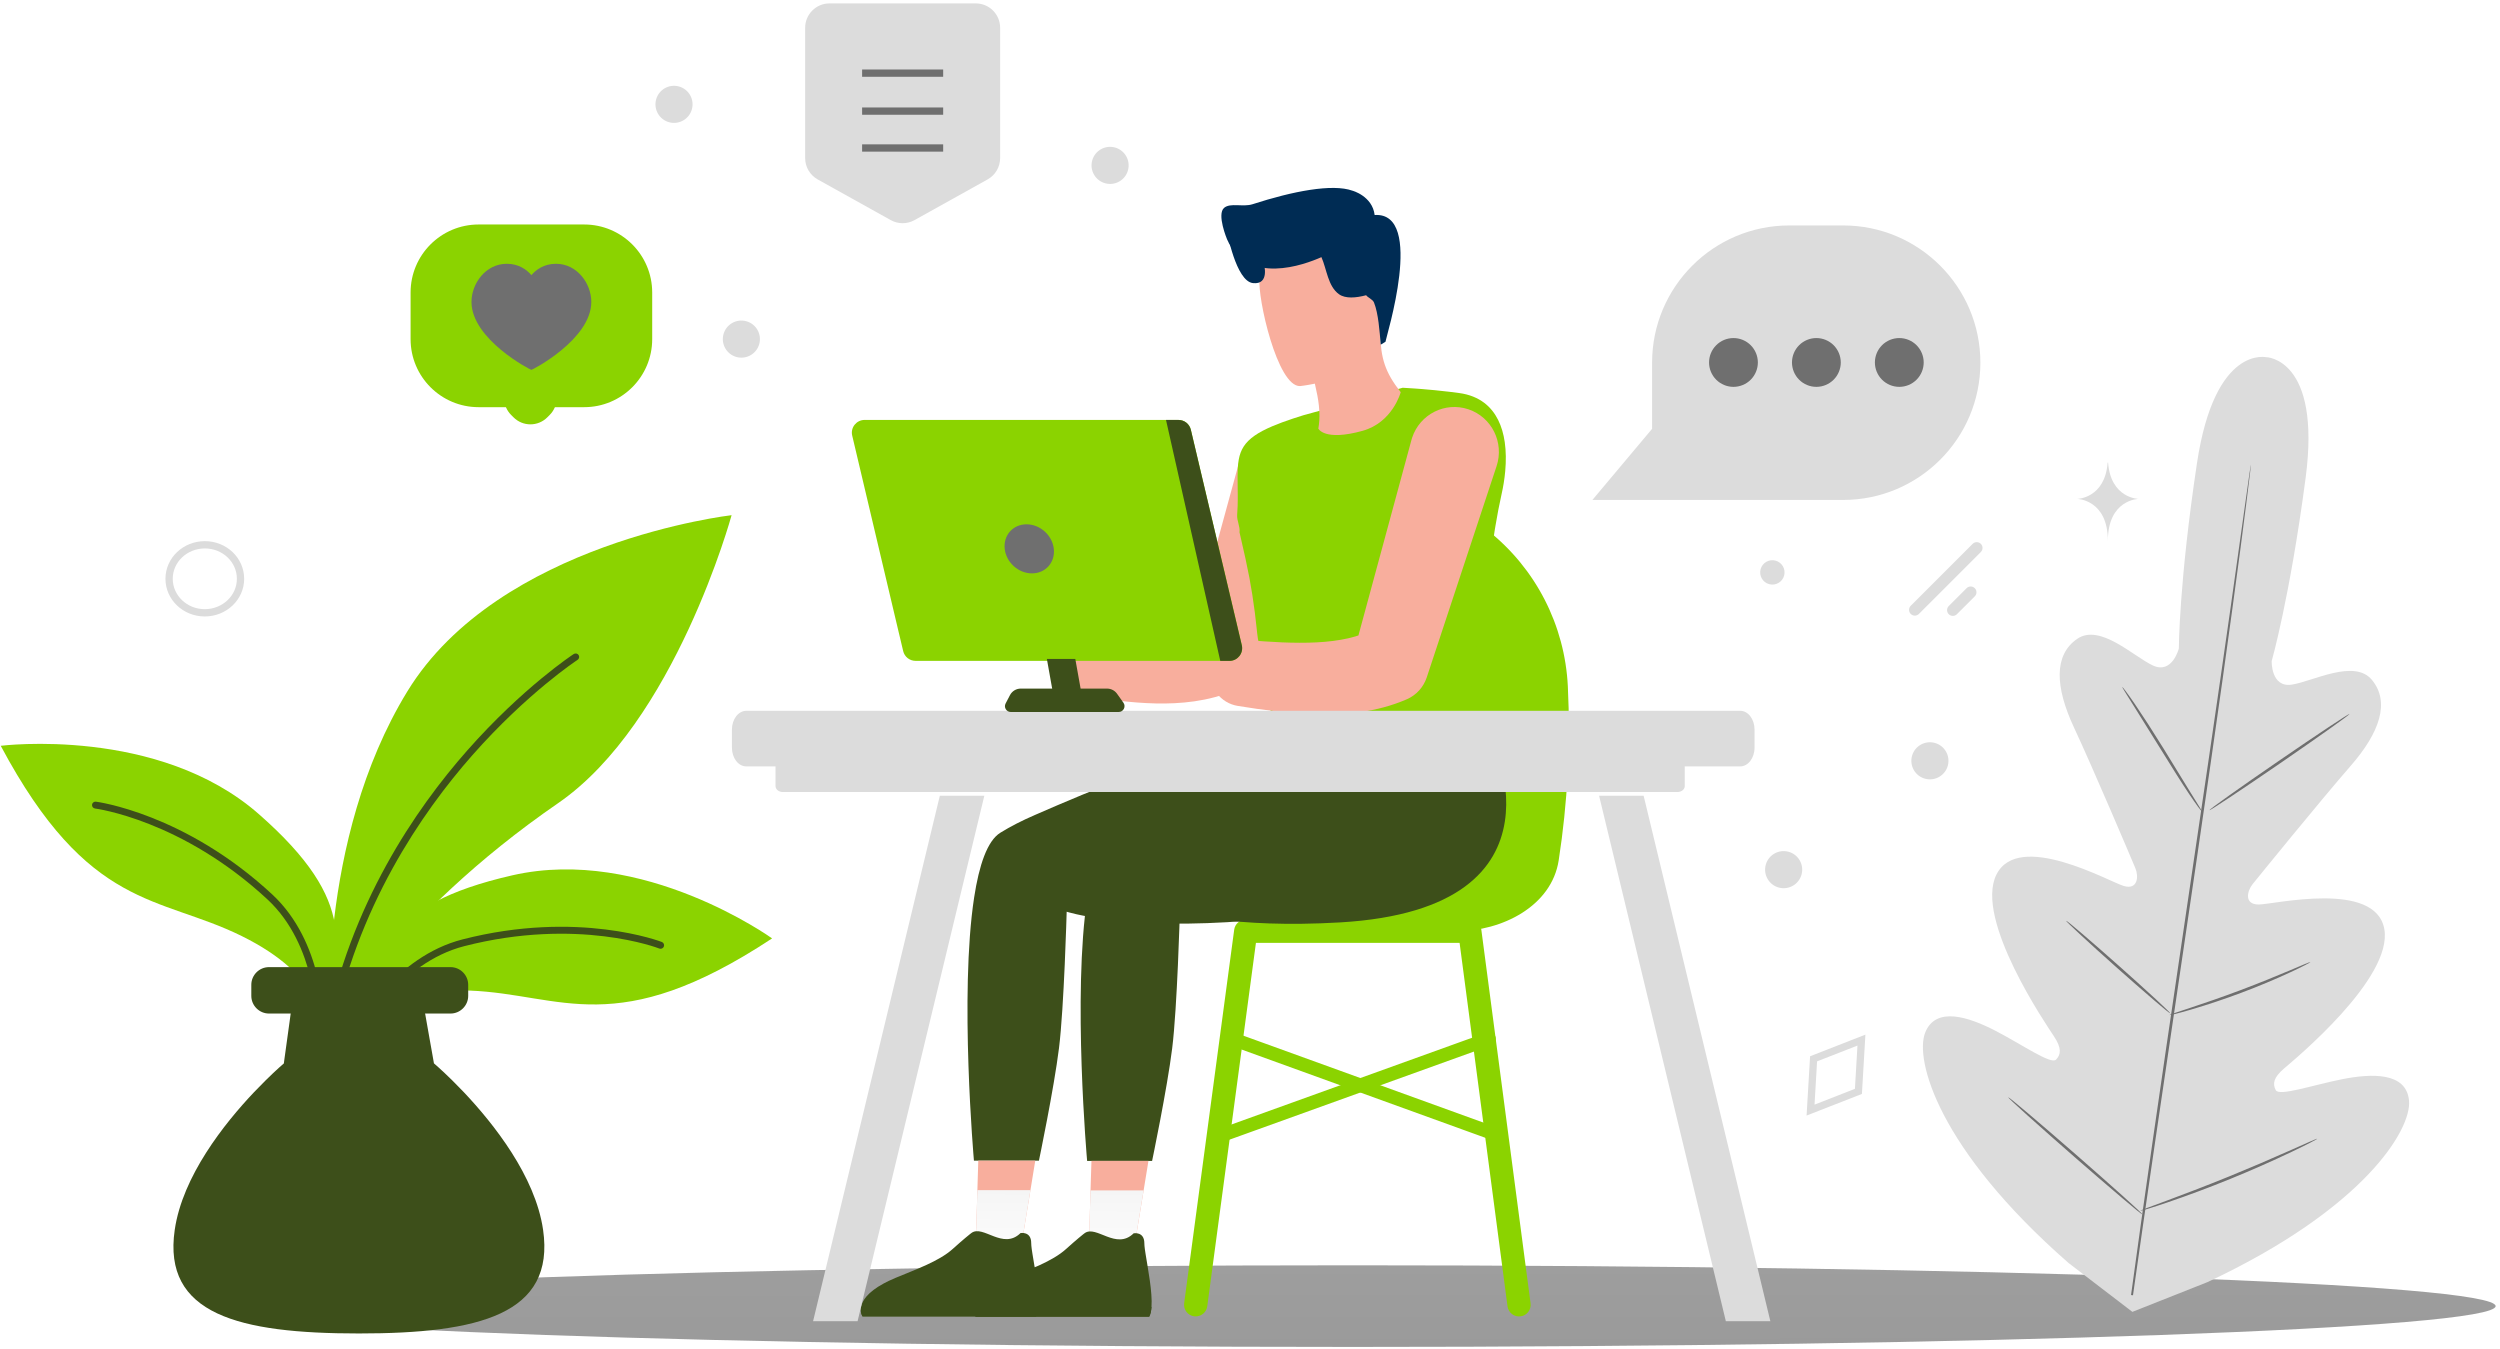
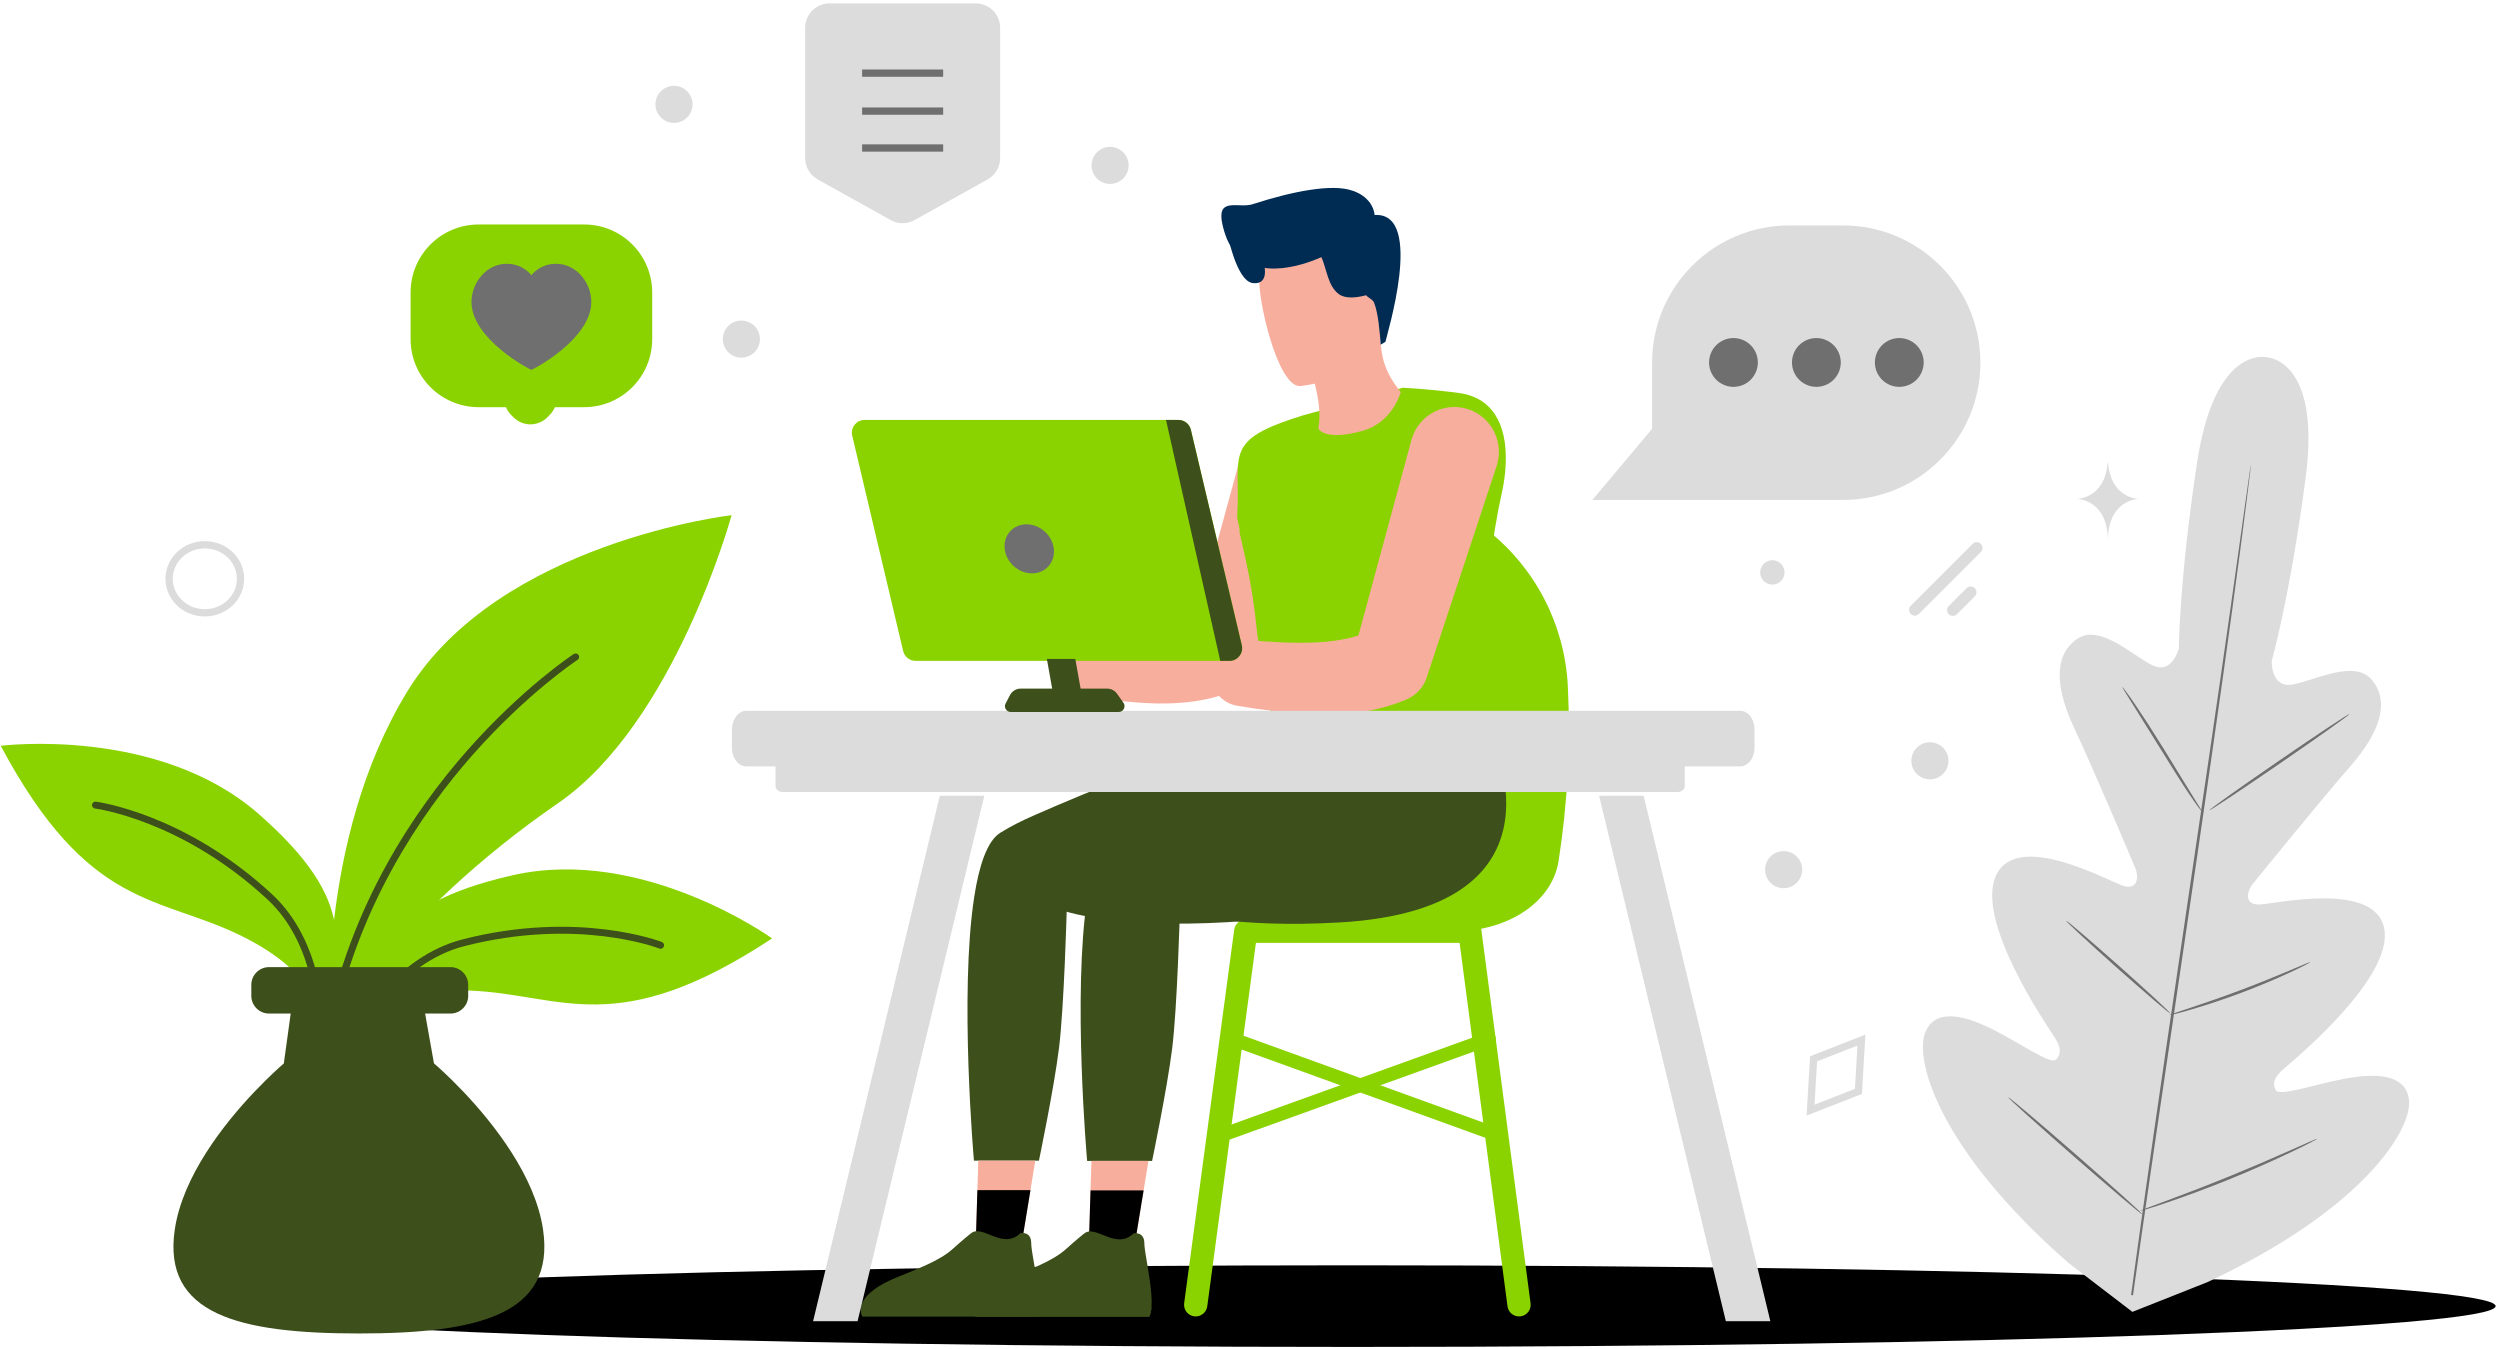
<svg xmlns="http://www.w3.org/2000/svg" width="343" height="185" viewBox="0 0 343 185" fill="none">
  <path d="M185.6 184.8C272.198 184.8 342.4 182.293 342.4 179.2C342.4 176.107 272.198 173.6 185.6 173.6C99.002 173.6 28.8 176.107 28.8 179.2C28.8 182.293 99.002 184.8 185.6 184.8Z" fill="url(#paint0_linear_0_1)" />
  <path d="M45.229 141.829C45.229 141.829 53.894 125.812 76.581 110.187C92.598 99.154 100.374 70.682 100.374 70.682C100.374 70.682 68.433 74.364 55.888 94.859C43.342 115.353 45.229 141.829 45.229 141.829Z" fill="#8BD300" />
  <path d="M45.151 142.246C45.367 142.231 45.55 142.073 45.583 141.864C48.888 124.534 57.861 111.497 64.816 103.604C72.355 95.065 79.178 90.571 79.247 90.53C79.466 90.381 79.53 90.086 79.382 89.867C79.347 89.814 79.302 89.769 79.25 89.734C79.198 89.698 79.139 89.674 79.078 89.661C79.016 89.649 78.953 89.649 78.891 89.661C78.829 89.673 78.77 89.697 78.718 89.732C78.648 89.773 71.71 94.336 64.094 102.978C57.059 110.949 47.975 124.139 44.638 141.677C44.625 141.739 44.625 141.802 44.637 141.863C44.65 141.925 44.674 141.983 44.709 142.034C44.745 142.086 44.79 142.13 44.843 142.164C44.895 142.198 44.955 142.221 45.016 142.231C45.077 142.239 45.114 142.248 45.151 142.246Z" fill="#3D4F1A" />
  <path d="M49.408 141.18C49.408 141.18 51.793 135.404 64.432 135.907C77.07 136.399 84.529 142.877 105.931 128.748C105.931 128.748 88.218 116.004 70.314 120.089C52.396 124.163 51.495 131.224 49.408 141.18Z" fill="#8BD300" />
  <path d="M49.382 141.654C49.538 141.643 49.689 141.548 49.775 141.396C49.829 141.307 54.801 132.091 63.707 129.81C79.269 125.819 90.349 130.089 90.461 130.142C90.58 130.187 90.712 130.183 90.828 130.132C90.945 130.08 91.036 129.985 91.083 129.867C91.128 129.75 91.125 129.62 91.076 129.504C91.028 129.388 90.936 129.295 90.821 129.244C90.709 129.204 79.342 124.809 63.471 128.882C54.149 131.266 49.146 140.557 48.932 140.947C48.804 141.187 48.897 141.471 49.136 141.599C49.2 141.643 49.297 141.66 49.382 141.654Z" fill="#3D4F1A" />
  <path d="M43.832 140.222C43.832 140.222 44.491 134.012 33.147 128.417C21.804 122.821 12.162 124.95 0.101 102.323C0.101 102.323 21.745 99.581 35.54 111.721C49.334 123.837 46.744 130.474 43.832 140.222Z" fill="#8BD300" />
  <path d="M43.928 140.723C44.169 140.706 44.372 140.498 44.367 140.256C44.371 139.808 44.394 129.262 37.353 122.718C25.348 111.564 13.263 110.005 13.153 109.988C13.029 109.974 12.904 110.01 12.805 110.087C12.706 110.164 12.642 110.277 12.626 110.401C12.612 110.526 12.647 110.651 12.725 110.749C12.802 110.848 12.915 110.912 13.039 110.929C13.161 110.944 24.941 112.477 36.713 123.417C43.455 129.68 43.426 140.142 43.422 140.251C43.421 140.314 43.432 140.377 43.455 140.436C43.478 140.494 43.512 140.548 43.556 140.593C43.6 140.638 43.652 140.675 43.71 140.7C43.768 140.724 43.83 140.738 43.893 140.738C43.892 140.726 43.904 140.725 43.928 140.723Z" fill="#3D4F1A" />
  <path d="M49.238 182.952C65.71 182.952 76.192 180.332 74.511 168.727C73.444 161.359 67.701 154.15 63.647 149.858C63.125 149.307 62.594 148.765 62.054 148.233C60.548 146.751 59.537 145.891 59.537 145.891L59.489 145.62L59.202 143.995L58.868 142.124L58.111 137.838L57.848 136.341L49.238 135.966L40.253 136.341L40.047 137.838L39.728 140.196L39.202 144.003L38.979 145.628L38.947 145.899C38.947 145.899 37.936 146.751 36.431 148.241C35.892 148.775 35.361 149.317 34.837 149.866C30.783 154.15 25.041 161.367 23.973 168.735C22.284 180.332 32.767 182.952 49.238 182.952Z" fill="#3D4F1A" />
  <path d="M36.906 139.058H61.811C63.145 139.058 64.237 137.966 64.237 136.632V135.115C64.237 133.781 63.145 132.689 61.811 132.689H36.906C35.572 132.689 34.48 133.781 34.48 135.115V136.632C34.48 137.966 35.572 139.058 36.906 139.058Z" fill="#3D4F1A" />
  <path d="M33 79.411C33 81.99 30.805 84.078 28.094 84.078C25.384 84.078 23.2 81.98 23.2 79.411C23.2 76.832 25.395 74.745 28.105 74.745C30.816 74.745 33 76.832 33 79.411Z" stroke="#DCDCDC" strokeWidth="5.225" stroke-miterlimit="10" />
  <path d="M90.016 13.658C89.653 15.016 90.458 16.411 91.816 16.775C93.173 17.139 94.569 16.333 94.932 14.976C95.296 13.618 94.491 12.223 93.133 11.859C91.775 11.495 90.38 12.301 90.016 13.658Z" fill="#DCDCDC" />
  <path d="M99.259 45.867C98.895 47.225 99.701 48.62 101.058 48.984C102.416 49.348 103.811 48.542 104.175 47.185C104.539 45.827 103.733 44.432 102.376 44.068C101.018 43.704 99.623 44.51 99.259 45.867Z" fill="#DCDCDC" />
  <path d="M149.846 22.033C149.482 23.39 150.288 24.786 151.646 25.149C153.003 25.513 154.399 24.708 154.762 23.35C155.126 21.993 154.32 20.597 152.963 20.233C151.605 19.87 150.21 20.675 149.846 22.033Z" fill="#DCDCDC" />
  <path d="M241.553 78.101C241.314 78.993 241.843 79.909 242.735 80.148C243.627 80.388 244.544 79.858 244.783 78.966C245.022 78.074 244.493 77.157 243.601 76.918C242.709 76.679 241.792 77.209 241.553 78.101Z" fill="#DCDCDC" />
  <path d="M242.259 118.658C241.895 120.016 242.701 121.411 244.058 121.775C245.416 122.139 246.811 121.333 247.175 119.976C247.539 118.618 246.733 117.223 245.375 116.859C244.018 116.495 242.623 117.301 242.259 118.658Z" fill="#DCDCDC" />
  <path d="M262.325 103.725C261.962 105.082 262.767 106.478 264.125 106.841C265.482 107.205 266.878 106.4 267.242 105.042C267.605 103.684 266.8 102.289 265.442 101.925C264.085 101.562 262.689 102.367 262.325 103.725Z" fill="#DCDCDC" />
  <path d="M226.667 49.762V58.833L218.478 68.593H252.876C263.274 68.593 271.708 60.159 271.708 49.762C271.708 39.364 263.274 30.931 252.876 30.931H245.498C235.095 30.931 226.667 39.364 226.667 49.762Z" fill="#DCDCDC" />
  <path d="M241.179 49.73C241.178 50.617 240.825 51.469 240.198 52.097C239.57 52.724 238.719 53.077 237.831 53.078C236.943 53.077 236.092 52.724 235.464 52.096C234.836 51.469 234.483 50.617 234.483 49.73C234.483 48.842 234.836 47.991 235.464 47.363C236.092 46.735 236.943 46.382 237.831 46.382C238.719 46.382 239.57 46.735 240.198 47.363C240.825 47.991 241.178 48.842 241.179 49.73ZM252.555 49.729C252.554 50.617 252.202 51.468 251.574 52.096C250.946 52.724 250.095 53.077 249.207 53.077C248.319 53.077 247.468 52.724 246.84 52.096C246.212 51.468 245.86 50.617 245.859 49.729C245.86 48.841 246.212 47.99 246.84 47.362C247.468 46.735 248.319 46.382 249.207 46.381C250.095 46.382 250.946 46.735 251.574 47.362C252.201 47.99 252.554 48.842 252.555 49.729ZM263.931 49.729C263.931 50.617 263.578 51.468 262.95 52.096C262.322 52.724 261.471 53.077 260.583 53.077C259.695 53.077 258.844 52.724 258.216 52.096C257.588 51.468 257.236 50.617 257.235 49.729C257.236 48.842 257.589 47.99 258.216 47.362C258.844 46.735 259.695 46.382 260.583 46.381C261.471 46.382 262.322 46.735 262.95 47.362C263.578 47.99 263.931 48.841 263.931 49.729Z" fill="#6F6F6F" />
  <path d="M254.975 149.738L248.408 152.305L248.824 145.267L255.389 142.702L254.975 149.738Z" stroke="#DCDCDC" strokeWidth="4.267" strokeLinecap="round" strokeLinejoin="round" />
  <path fill-rule="evenodd" clip-rule="evenodd" d="M110.467 21.689V3.817C110.467 1.966 111.963 0.467 113.81 0.467H133.874C135.721 0.467 137.218 1.966 137.218 3.817V21.689C137.218 22.287 137.059 22.873 136.756 23.388C136.454 23.903 136.019 24.328 135.497 24.618L125.466 30.202C124.969 30.479 124.41 30.624 123.842 30.624C123.273 30.624 122.714 30.479 122.217 30.202L112.186 24.618C111.664 24.327 111.23 23.902 110.928 23.387C110.626 22.872 110.467 22.286 110.467 21.689Z" fill="#DCDCDC" />
  <path d="M118.282 15.245H129.403M118.282 10.035H129.403M118.282 20.305H129.403" stroke="#6F6F6F" strokeWidth="3.682" strokeLinecap="round" strokeLinejoin="round" />
  <path d="M270.65 74.614L262.153 83.111C261.843 83.421 261.843 83.922 262.153 84.232C262.462 84.541 262.964 84.541 263.273 84.232L271.771 75.735C272.08 75.425 272.08 74.924 271.771 74.614C271.461 74.305 270.959 74.305 270.65 74.614Z" fill="#DCDCDC" />
  <path d="M269.818 80.698L267.368 83.148C267.058 83.458 267.058 83.959 267.368 84.269C267.677 84.578 268.179 84.578 268.488 84.269L270.939 81.818C271.248 81.509 271.248 81.007 270.939 80.698C270.629 80.388 270.128 80.388 269.818 80.698Z" fill="#DCDCDC" />
  <path d="M311.064 49.035C311.064 49.035 303.896 47.112 301.425 63.544C298.954 79.976 298.937 88.977 298.937 88.977C298.937 88.977 298.029 92.55 295.365 91.299C292.7 90.048 288.114 85.518 285.003 87.644C281.779 89.852 281.934 94.219 284.562 99.838C287.19 105.458 292.493 117.97 292.969 119.107C293.439 120.218 293.342 122.123 291.39 121.56C289.438 120.996 276.92 113.876 273.899 120.016C270.872 126.157 280.766 140.605 281.816 142.203C282.866 143.801 282.777 144.668 282.089 145.381C281.401 146.094 277.416 143.303 273.775 141.421C270.134 139.538 265.578 138.001 264.13 141.69C262.682 145.379 265.904 157.62 283.797 173.276L292.562 179.988L302.872 175.904C324.4 165.819 330.89 154.948 330.519 151.004C330.148 147.059 325.347 147.274 321.324 148.072C317.301 148.872 312.7 150.448 312.237 149.571C311.773 148.695 311.922 147.841 313.375 146.594C314.827 145.348 328.335 134.211 327.128 127.468C325.923 120.731 311.922 124.104 309.891 124.098C307.862 124.099 308.301 122.245 309.057 121.306C309.829 120.349 318.398 109.793 322.476 105.12C326.557 100.454 327.915 96.296 325.428 93.282C323.033 90.373 317.367 93.463 314.461 93.927C311.556 94.391 311.675 90.701 311.675 90.701C311.675 90.701 314.157 82.047 316.332 65.574C318.505 49.1 310.904 49 310.904 49" fill="#DCDCDC" />
  <path d="M292.379 177.679C294.019 165.586 296.429 148.899 299.16 130.475C301.885 112.06 304.334 95.384 306.047 83.299C306.896 77.269 307.581 72.384 308.058 68.991C308.295 67.313 308.48 66.006 308.609 65.1C308.672 64.668 308.725 64.332 308.759 64.088C308.799 63.863 308.824 63.742 308.824 63.742C308.824 63.742 308.819 63.857 308.796 64.092C308.768 64.335 308.73 64.674 308.682 65.109C308.569 66.018 308.405 67.326 308.199 69.011C307.777 72.397 307.131 77.292 306.307 83.337C304.667 95.43 302.256 112.111 299.532 130.532C296.808 148.955 294.353 165.632 292.646 177.715" fill="#6F6F6F" />
  <path d="M291.167 94.246C291.191 94.232 291.364 94.45 291.676 94.867C291.986 95.277 292.413 95.884 292.93 96.639C293.965 98.155 295.341 100.28 296.816 102.664C298.252 105.009 299.557 107.132 300.561 108.771C301.011 109.493 301.39 110.106 301.705 110.615C301.978 111.049 302.117 111.298 302.092 111.311C302.067 111.325 301.887 111.109 301.578 110.699C301.274 110.287 300.847 109.68 300.335 108.917C299.312 107.39 297.965 105.243 296.498 102.864L292.713 96.79C292.262 96.068 291.877 95.456 291.562 94.948C291.287 94.507 291.148 94.258 291.167 94.246ZM303.112 111.174C303.054 111.089 307.314 108.054 312.631 104.407C317.948 100.753 322.311 97.862 322.369 97.946C322.427 98.031 318.165 101.059 312.849 104.713C307.527 108.368 303.17 111.258 303.112 111.174ZM297.652 139.275C297.644 139.248 297.917 139.147 298.407 138.972C298.978 138.784 299.681 138.552 300.506 138.274C302.278 137.685 304.728 136.857 307.395 135.85C310.063 134.849 312.449 133.859 314.177 133.132C314.98 132.796 315.66 132.506 316.218 132.271C316.7 132.07 316.975 131.975 316.987 131.993C317.001 132.018 316.745 132.158 316.282 132.404C315.623 132.741 314.957 133.065 314.284 133.375C312.07 134.401 309.817 135.343 307.531 136.199C305.245 137.057 302.929 137.833 300.587 138.524C299.686 138.787 298.953 138.983 298.451 139.111C297.943 139.24 297.659 139.301 297.652 139.275ZM283.481 126.337C283.497 126.318 283.711 126.476 284.093 126.78C284.468 127.087 285.003 127.537 285.66 128.097C287.369 129.563 289.065 131.046 290.746 132.543C292.431 134.038 294.103 135.548 295.761 137.073C296.265 137.535 296.763 138.005 297.253 138.481C297.601 138.817 297.783 139.018 297.766 139.036C297.75 139.055 297.537 138.898 297.154 138.593C296.779 138.286 296.244 137.837 295.587 137.277C293.879 135.81 292.183 134.328 290.502 132.83C288.532 131.079 286.759 129.474 285.493 128.299C284.989 127.837 284.492 127.367 284.001 126.891C283.647 126.557 283.458 126.358 283.481 126.337ZM275.509 150.531C275.525 150.512 275.802 150.717 276.285 151.109C276.819 151.552 277.498 152.113 278.301 152.791C279.992 154.224 282.313 156.218 284.86 158.443C287.407 160.669 289.701 162.698 291.349 164.179C292.124 164.886 292.777 165.482 293.289 165.953C293.738 166.376 293.983 166.624 293.967 166.643C293.95 166.662 293.674 166.457 293.19 166.065C292.657 165.622 291.978 165.061 291.175 164.383C288.974 162.515 286.788 160.631 284.615 158.731C282.44 156.833 280.277 154.921 278.127 152.995C277.351 152.288 276.699 151.691 276.187 151.221C275.731 150.8 275.492 150.55 275.509 150.531ZM293.63 166.132C293.623 166.106 293.964 165.964 294.579 165.728C295.268 165.472 296.152 165.143 297.211 164.752C299.433 163.92 302.504 162.769 305.853 161.4C308.715 160.233 311.558 159.018 314.38 157.758C315.237 157.381 316.093 157.002 316.947 156.619C317.556 156.356 317.896 156.215 317.91 156.24C317.924 156.265 317.601 156.444 317.012 156.752C316.422 157.06 315.559 157.492 314.488 158C311.694 159.332 308.862 160.582 305.995 161.748C303.129 162.916 300.229 164 297.299 164.999C296.412 165.302 295.52 165.591 294.623 165.866C293.996 166.056 293.642 166.151 293.63 166.132Z" fill="#6F6F6F" />
  <path d="M289.169 63.467H289.23C289.591 68.375 293.4 68.45 293.4 68.45C293.4 68.45 289.2 68.529 289.2 74.2C289.2 68.529 285 68.45 285 68.45C285 68.45 288.807 68.375 289.169 63.467Z" fill="#DCDCDC" />
  <path d="M170.059 63.227L163 89.033L165.519 86.135C164.587 86.631 163.507 87.011 162.311 87.281C161.116 87.551 159.815 87.705 158.454 87.777C157.093 87.848 155.677 87.837 154.222 87.777C152.773 87.716 151.291 87.606 149.786 87.479H149.78C148.715 87.389 147.656 87.725 146.838 88.414C146.02 89.103 145.508 90.089 145.416 91.154C145.235 93.271 146.739 95.144 148.8 95.481C150.354 95.728 151.93 95.96 153.55 96.147C155.17 96.335 156.829 96.472 158.548 96.511C160.267 96.55 162.047 96.483 163.888 96.219C165.723 95.954 167.629 95.475 169.492 94.67C170.059 94.426 170.567 94.066 170.985 93.612C171.403 93.158 171.72 92.621 171.916 92.037L172.005 91.766L180.474 66.385C181.427 63.531 179.885 60.45 177.03 59.497C174.176 58.543 171.095 60.087 170.142 62.941C170.115 63.035 170.081 63.139 170.059 63.227Z" fill="#F8AE9D" />
  <path d="M206.657 94.645C206.657 94.645 206.93 98.467 204.193 99.477L175.716 100.574C175.716 100.574 173.803 98.717 174.18 94.265C174.18 94.255 186.281 81.909 206.657 94.645Z" fill="#8BD300" />
  <path d="M185.748 98.677C185.842 99.404 186.161 99.96 186.464 99.916C186.762 99.878 186.933 99.255 186.839 98.533C186.745 97.806 186.426 97.249 186.123 97.293C185.819 97.332 185.654 97.955 185.748 98.677Z" fill="#B55E63" />
  <path d="M173.641 89.61V89.649C173.652 89.755 173.658 89.867 173.664 89.985C173.692 90.433 173.714 90.97 173.731 91.581C173.748 92.073 173.753 92.611 173.759 93.188C173.759 93.619 173.764 94.067 173.764 94.532C181.862 91.032 198.421 93.518 205.087 94.734C205.02 94.397 204.958 94.067 204.897 93.742C204.852 93.501 204.813 93.266 204.768 93.031C204.326 90.472 204.091 88.171 204.013 86.116L203.996 85.567C203.929 82.515 204.259 78.175 204.93 73.707C204.975 73.398 205.025 73.091 205.07 72.788L205.171 72.183C205.414 70.699 205.7 69.222 206.026 67.754C206.138 67.261 206.233 66.763 206.312 66.27C206.401 65.721 206.468 65.172 206.518 64.629C206.641 63.252 206.63 61.908 206.451 60.659C206.132 58.436 205.266 56.521 203.661 55.289C202.755 54.595 201.608 54.113 200.188 53.923C199.724 53.861 199.265 53.799 198.823 53.749C197.431 53.581 196.15 53.463 195.11 53.379C194.769 53.351 194.45 53.329 194.165 53.307C193.438 53.256 192.901 53.223 192.638 53.211C192.575 53.209 192.512 53.205 192.448 53.2L180.016 56.644L178.831 56.969C178.327 57.126 177.852 57.277 177.41 57.423C176.314 57.787 175.38 58.134 174.575 58.475C173.58 58.901 172.786 59.315 172.159 59.752C169.419 61.65 169.81 63.84 169.821 68.152V68.448C169.821 68.773 169.816 69.098 169.805 69.422C169.794 69.831 169.772 70.234 169.738 70.638C169.682 71.45 170.164 72.242 170.063 73.037C171.367 78.633 171.693 80.5 172.159 84C172.564 87.034 172.484 88.759 173.334 89.386C173.524 89.532 173.641 89.61 173.641 89.61Z" fill="#8BD300" />
  <path d="M192.179 53.81C192.179 53.81 191.082 57.959 186.938 59.111C181.67 60.571 180.876 58.802 180.876 58.802C181.007 58.051 181.055 57.288 181.02 56.526C181.007 56.222 180.983 55.919 180.948 55.617C180.854 54.768 180.678 53.843 180.43 52.784C180.375 52.537 180.309 52.278 180.243 52.013L180.238 51.98C183.841 50.625 186.668 48.591 188.399 45.582L188.911 45.18L189.258 44.905L189.357 45.114L189.374 45.814C189.445 49.103 190.002 51.049 192.179 53.81Z" fill="#F8AE9D" />
  <path d="M167.343 156.79C167.448 156.79 167.552 156.774 167.657 156.735L204.633 143.405C204.859 143.316 205.042 143.142 205.142 142.921C205.242 142.699 205.252 142.447 205.169 142.218C205.087 141.99 204.919 141.802 204.7 141.695C204.481 141.589 204.23 141.571 203.999 141.647L167.023 154.977C166.816 155.052 166.642 155.197 166.532 155.388C166.422 155.578 166.382 155.801 166.42 156.018C166.458 156.235 166.572 156.431 166.741 156.572C166.909 156.713 167.123 156.791 167.343 156.79Z" fill="#8BD300" />
  <path d="M205.85 156.791C206.07 156.79 206.282 156.712 206.45 156.57C206.618 156.429 206.73 156.232 206.768 156.016C206.805 155.8 206.766 155.577 206.655 155.387C206.545 155.197 206.371 155.052 206.165 154.978L168.748 141.427C168.517 141.35 168.265 141.367 168.046 141.473C167.827 141.579 167.657 141.766 167.574 141.995C167.491 142.224 167.5 142.476 167.6 142.699C167.7 142.921 167.882 143.095 168.109 143.185L205.525 156.735C205.641 156.774 205.746 156.791 205.85 156.791Z" fill="#8BD300" />
  <path d="M164.053 180.612C164.439 180.611 164.812 180.471 165.103 180.216C165.393 179.962 165.582 179.611 165.635 179.229L172.313 129.365H200.257L206.831 179.229C206.858 179.437 206.926 179.637 207.031 179.819C207.135 180.001 207.275 180.16 207.441 180.287C207.608 180.415 207.798 180.508 208 180.562C208.203 180.616 208.414 180.629 208.622 180.601C208.83 180.574 209.03 180.506 209.212 180.402C209.394 180.297 209.553 180.157 209.68 179.991C209.808 179.824 209.901 179.634 209.955 179.432C210.009 179.229 210.022 179.018 209.994 178.81L203.238 127.557C203.188 127.173 202.999 126.821 202.709 126.566C202.418 126.31 202.044 126.169 201.657 126.168H170.914C170.527 126.168 170.154 126.308 169.863 126.562C169.572 126.817 169.383 127.168 169.332 127.552L162.466 178.805C162.41 179.225 162.523 179.65 162.781 179.987C163.038 180.323 163.418 180.545 163.838 180.601C163.91 180.612 163.981 180.612 164.053 180.612Z" fill="#8BD300" />
  <path d="M179.818 127.766H199.783C206.109 127.766 212.882 124.306 213.851 118.051C215.076 110.153 215.496 102.152 215.108 94.169C214.7 85.766 210.688 77.952 204.081 72.744C204.081 72.744 200.092 90.124 205.106 114.117C203.2 123.237 179.818 127.766 179.818 127.766Z" fill="#8BD300" />
  <path d="M133.624 159.248H142.54C142.54 159.248 144.607 149.351 145.295 143.796C145.989 138.247 146.348 125.088 146.348 125.088C146.348 125.088 153.457 127.397 168.335 126.527C201.299 124.603 188.801 100.385 188.801 100.385C187.687 101.922 180.866 100.858 176.204 101.592C161.893 102.964 149.478 108.585 142.033 111.797C140.237 112.569 138.644 113.389 137.25 114.249C135.453 115.357 134.329 118.713 133.652 123.132C131.613 136.407 133.624 159.248 133.624 159.248Z" fill="#3D4F1A" />
  <path d="M133.872 170.672H140.165L141.377 163.288L142.038 159.248H134.219L134.098 163.288L133.872 170.672Z" fill="#F8AE9D" />
  <path d="M133.872 170.671H140.165L141.069 165.172L141.377 163.287H134.098L134.037 165.243L133.872 170.671Z" fill="url(#paint1_linear_0_1)" />
  <path d="M118.338 180.612H142.149C142.325 180.293 142.424 179.835 142.463 179.29C142.612 177.273 141.972 174.06 141.653 172.032C141.614 171.795 141.581 171.575 141.554 171.377C141.509 171.035 141.482 170.754 141.482 170.55C141.482 168.897 140.016 169.178 140.016 169.178C137.608 171.542 134.88 167.998 133.288 169.161C133.288 169.161 133.222 169.211 133.079 169.321C132.946 169.426 132.742 169.591 132.461 169.828C132.053 170.17 131.486 170.66 130.714 171.355C128.824 173.057 125.612 174.176 122.873 175.322C122.526 175.466 122.201 175.614 121.898 175.757C121.672 175.868 121.457 175.978 121.253 176.088C119.016 177.295 118.305 178.452 118.145 179.29C117.985 180.1 118.338 180.612 118.338 180.612Z" fill="#3D4F1A" />
  <path d="M118.338 180.613H142.149C142.325 180.293 142.424 179.836 142.463 179.29H118.145C117.985 180.1 118.338 180.613 118.338 180.613Z" fill="#3D4F1A" />
  <path d="M193.648 60.374L185.733 89.56L188.554 86.282C187.511 86.844 186.3 87.27 184.961 87.578C183.622 87.88 182.16 88.058 180.639 88.134C179.113 88.215 177.522 88.199 175.895 88.134C174.267 88.064 172.606 87.945 170.919 87.799H170.909C168.418 87.583 166.228 89.446 166.014 91.957C165.81 94.349 167.497 96.471 169.811 96.849C171.551 97.13 173.324 97.395 175.139 97.605C176.955 97.816 178.818 97.978 180.747 98.021C182.674 98.064 184.672 97.989 186.734 97.686C188.796 97.384 190.933 96.844 193.021 95.937C194.36 95.353 195.308 94.246 195.742 92.961L195.843 92.659L205.333 63.949C206.399 60.72 204.675 57.237 201.472 56.157C198.275 55.082 194.815 56.821 193.744 60.05C193.712 60.153 193.674 60.277 193.648 60.374Z" fill="#F8AE9D" />
  <path d="M149.153 159.276H158.069C158.069 159.276 160.135 149.379 160.824 143.824C161.518 138.275 161.877 125.116 161.877 125.116C161.877 125.116 168.985 127.425 183.863 126.554C216.827 124.631 204.329 100.412 204.329 100.412C203.216 101.949 194.863 104.071 190.201 104.804C175.89 106.176 165.007 108.606 157.562 111.824C155.765 112.596 154.173 113.417 152.779 114.276C150.982 115.384 149.858 118.74 149.18 123.159C147.136 136.434 149.153 159.276 149.153 159.276Z" fill="#3D4F1A" />
  <path d="M149.395 170.704H155.694L156.906 163.32L157.567 159.275H149.748L149.621 163.32L149.395 170.704Z" fill="#F8AE9D" />
  <path d="M149.395 170.704H155.694L156.591 165.205L156.906 163.32H149.621L149.56 165.277L149.395 170.704Z" fill="url(#paint2_linear_0_1)" />
  <path d="M133.861 180.645H157.672C157.848 180.325 157.947 179.868 157.986 179.322C158.135 177.306 157.495 174.093 157.176 172.065C157.137 171.828 157.104 171.608 157.077 171.409C157.032 171.068 157.005 170.786 157.005 170.582C157.005 168.93 155.539 169.21 155.539 169.21C153.131 171.575 150.403 168.031 148.811 169.194C148.811 169.194 148.745 169.244 148.602 169.354C148.469 169.459 148.265 169.624 147.984 169.861C147.576 170.203 147.009 170.693 146.237 171.387C144.347 173.09 141.134 174.208 138.396 175.355C138.049 175.498 137.724 175.647 137.421 175.79C137.195 175.9 136.98 176.011 136.776 176.121C134.539 177.328 133.828 178.485 133.668 179.322C133.514 180.127 133.861 180.645 133.861 180.645Z" fill="#3D4F1A" />
  <path d="M133.861 180.645H157.672C157.848 180.325 157.947 179.868 157.986 179.322H133.668C133.514 180.127 133.861 180.645 133.861 180.645Z" fill="#3D4F1A" />
  <path d="M100.42 100.1V102.573C100.42 103.998 101.295 105.149 102.383 105.149H238.762C239.844 105.149 240.724 103.998 240.724 102.573V100.1C240.724 98.681 239.849 97.523 238.762 97.523H102.383C101.301 97.53 100.42 98.681 100.42 100.1Z" fill="#DCDCDC" />
  <path d="M107.394 108.665H230.152C230.703 108.665 231.149 108.302 231.149 107.85V103.557H106.402V107.85C106.402 108.302 106.848 108.665 107.394 108.665ZM236.786 181.268L219.395 109.174H225.506L242.892 181.268H236.786ZM117.66 181.268L135.051 109.174H128.945L111.555 181.268H117.66Z" fill="#DCDCDC" />
  <path d="M116.922 59.761L123.314 86.796L123.485 87.507L123.915 89.325C124.005 89.708 124.221 90.049 124.529 90.293C124.837 90.537 125.219 90.669 125.612 90.67H168.676C169.8 90.67 170.638 89.617 170.379 88.521L163.386 58.957C163.296 58.574 163.08 58.233 162.771 57.989C162.463 57.745 162.082 57.612 161.689 57.612H118.624C117.495 57.617 116.663 58.67 116.922 59.761Z" fill="#8BD300" />
  <path d="M137.845 75.301C138.049 77.164 139.724 78.668 141.587 78.668C143.449 78.668 144.788 77.158 144.584 75.301C144.38 73.439 142.705 71.935 140.843 71.935C138.98 71.935 137.641 73.439 137.845 75.301Z" fill="#6F6F6F" />
  <path d="M159.976 57.618L167.421 90.675H168.677C169.801 90.675 170.633 89.623 170.374 88.526L163.381 58.962C163.291 58.58 163.074 58.239 162.766 57.995C162.458 57.751 162.077 57.618 161.684 57.618H159.976ZM147.532 90.407L148.713 97.016H144.811L143.63 90.407H147.532Z" fill="#3D4F1A" />
  <path d="M154.138 96.419L153.256 95.179C153.1 94.961 152.894 94.783 152.656 94.66C152.417 94.538 152.153 94.474 151.884 94.474H140.053C139.746 94.473 139.445 94.557 139.182 94.716C138.92 94.876 138.707 95.104 138.566 95.377L137.97 96.518C137.689 97.052 138.081 97.686 138.681 97.686H153.483C154.133 97.686 154.513 96.948 154.138 96.419Z" fill="#3D4F1A" />
  <path d="M178.369 52.97C178.369 52.97 190.294 51.809 189.456 44.393C188.618 36.977 189.592 31.832 181.943 32.261C174.294 32.69 173.135 35.686 172.814 38.228C172.492 40.772 175.246 53.081 178.369 52.97Z" fill="#F8AE9D" />
  <path d="M168.333 31.707C168.333 31.707 169.563 38.59 171.906 38.841C174.249 39.092 173.409 36.198 173.409 36.198L172.777 32.934L168.333 31.707Z" fill="#002C54" />
  <path d="M188.601 29.499C188.288 26.893 185.548 26.16 185.548 26.16C182.8 25.179 177.376 26.23 171.848 28.02C170.546 28.439 168.813 27.787 167.951 28.516C166.908 29.396 168.352 32.833 168.352 32.833C171.153 39.224 178.963 36.322 181.299 35.279C182.034 36.922 182.183 39.288 183.722 40.377C184.603 40.995 186.014 40.882 187.435 40.505C187.641 40.823 188.337 41.06 188.514 41.509C189.115 43.009 189.276 45.428 189.437 47.287L190.088 46.889C190.127 46.373 195.585 29.063 188.601 29.499Z" fill="#002C54" />
  <path d="M80.149 30.8H65.667C60.512 30.8 56.333 34.978 56.333 40.133V46.53C56.333 51.685 60.512 55.864 65.667 55.864H80.149C85.303 55.864 89.482 51.685 89.482 46.53V40.133C89.482 34.978 85.303 30.8 80.149 30.8Z" fill="#8BD300" />
  <path d="M75.418 52.31L75.083 51.975C73.807 50.699 71.739 50.699 70.463 51.975L70.128 52.31C68.852 53.586 68.852 55.654 70.128 56.93L70.463 57.265C71.739 58.54 73.807 58.54 75.083 57.265L75.418 56.93C76.694 55.654 76.694 53.586 75.418 52.31Z" fill="#8BD300" />
  <path fill-rule="evenodd" clip-rule="evenodd" d="M76.283 36.19C79.183 36.19 81.127 38.9 81.127 41.425C81.127 46.548 73.055 50.743 72.907 50.743C72.76 50.743 64.688 46.548 64.688 41.425C64.688 38.9 66.632 36.19 69.532 36.19C71.19 36.19 72.278 37.013 72.907 37.746C73.537 37.013 74.626 36.19 76.283 36.19Z" fill="#6F6F6F" />
  <defs>
    <linearGradient id="paint0_linear_0_1" x1="192.286" y1="191.08" x2="192.274" y2="161.412" gradientUnits="userSpaceOnUse">
-       <stop stop-color="#989898" />
-       <stop offset="1" stop-color="#A2A2A2" />
+       <stop stopColor="#989898" />
+       <stop offset="1" stopColor="#A2A2A2" />
    </linearGradient>
    <linearGradient id="paint1_linear_0_1" x1="137.465" y1="174.811" x2="137.689" y2="155.254" gradientUnits="userSpaceOnUse">
-       <stop stop-color="white" />
-       <stop offset="1" stop-color="#EEEEEE" />
+       <stop stopColor="white" />
+       <stop offset="1" stopColor="#EEEEEE" />
    </linearGradient>
    <linearGradient id="paint2_linear_0_1" x1="152.99" y1="174.844" x2="153.214" y2="155.288" gradientUnits="userSpaceOnUse">
-       <stop stop-color="white" />
-       <stop offset="1" stop-color="#EEEEEE" />
+       <stop stopColor="white" />
+       <stop offset="1" stopColor="#EEEEEE" />
    </linearGradient>
  </defs>
</svg>
